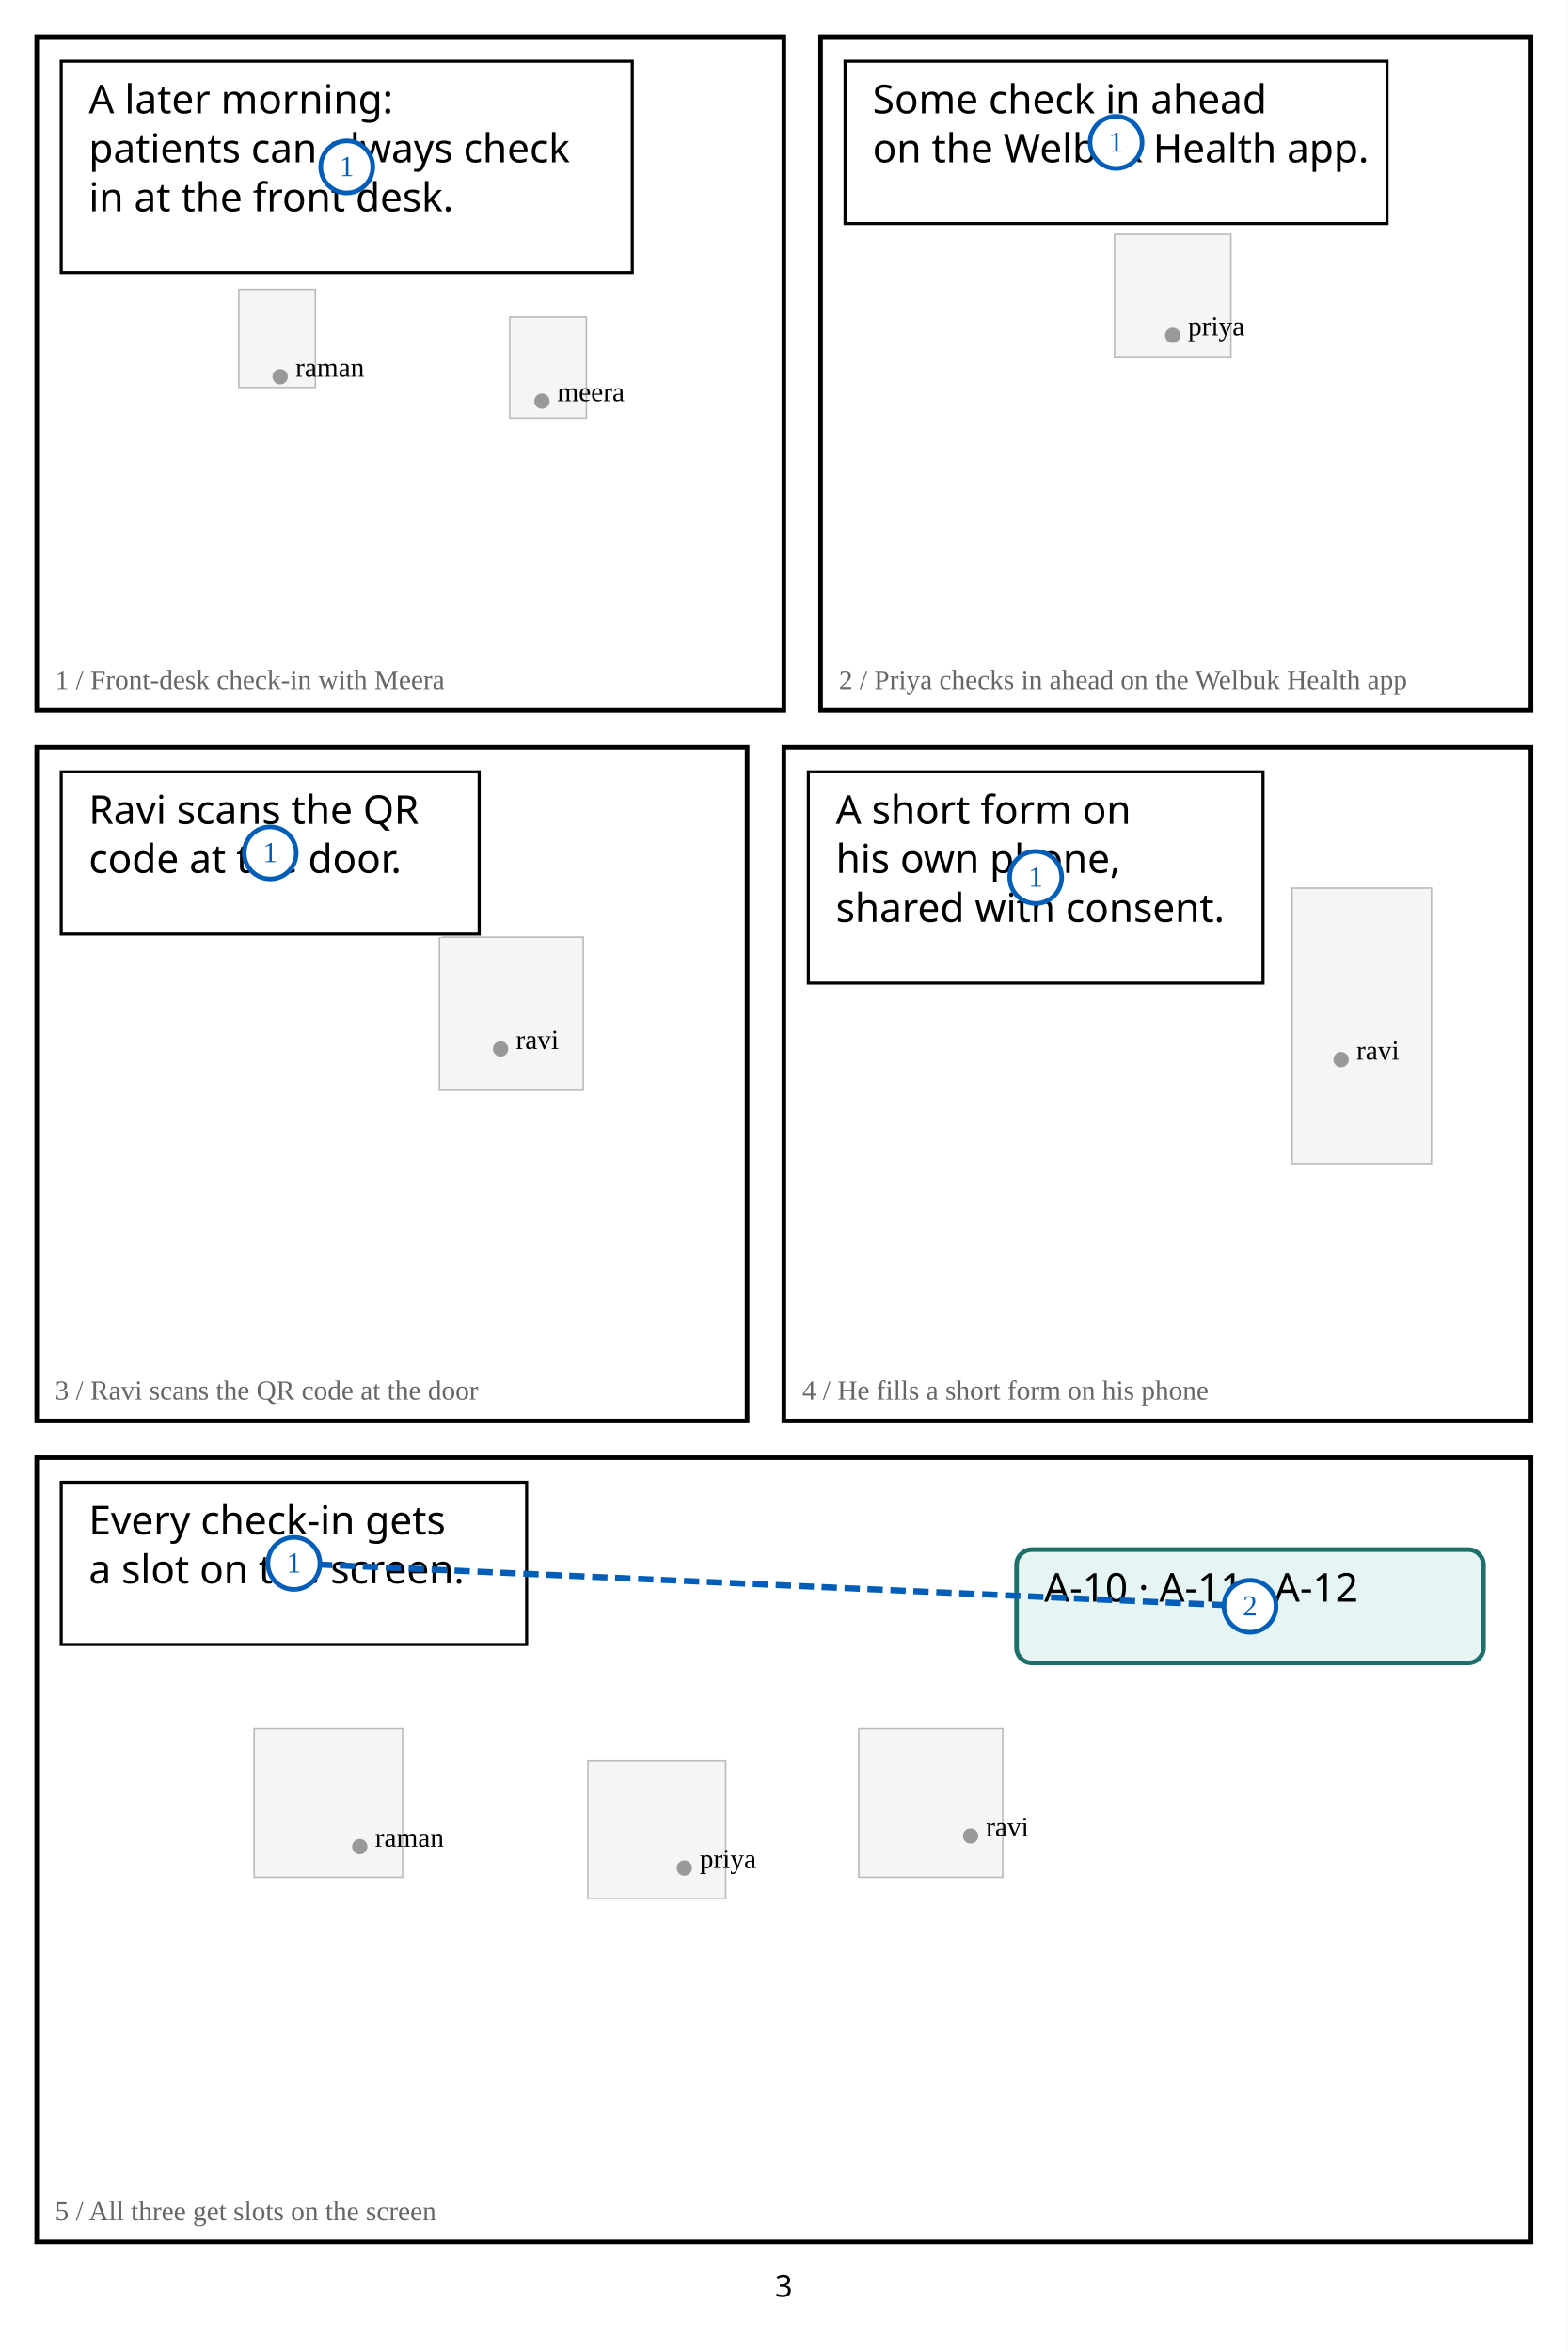
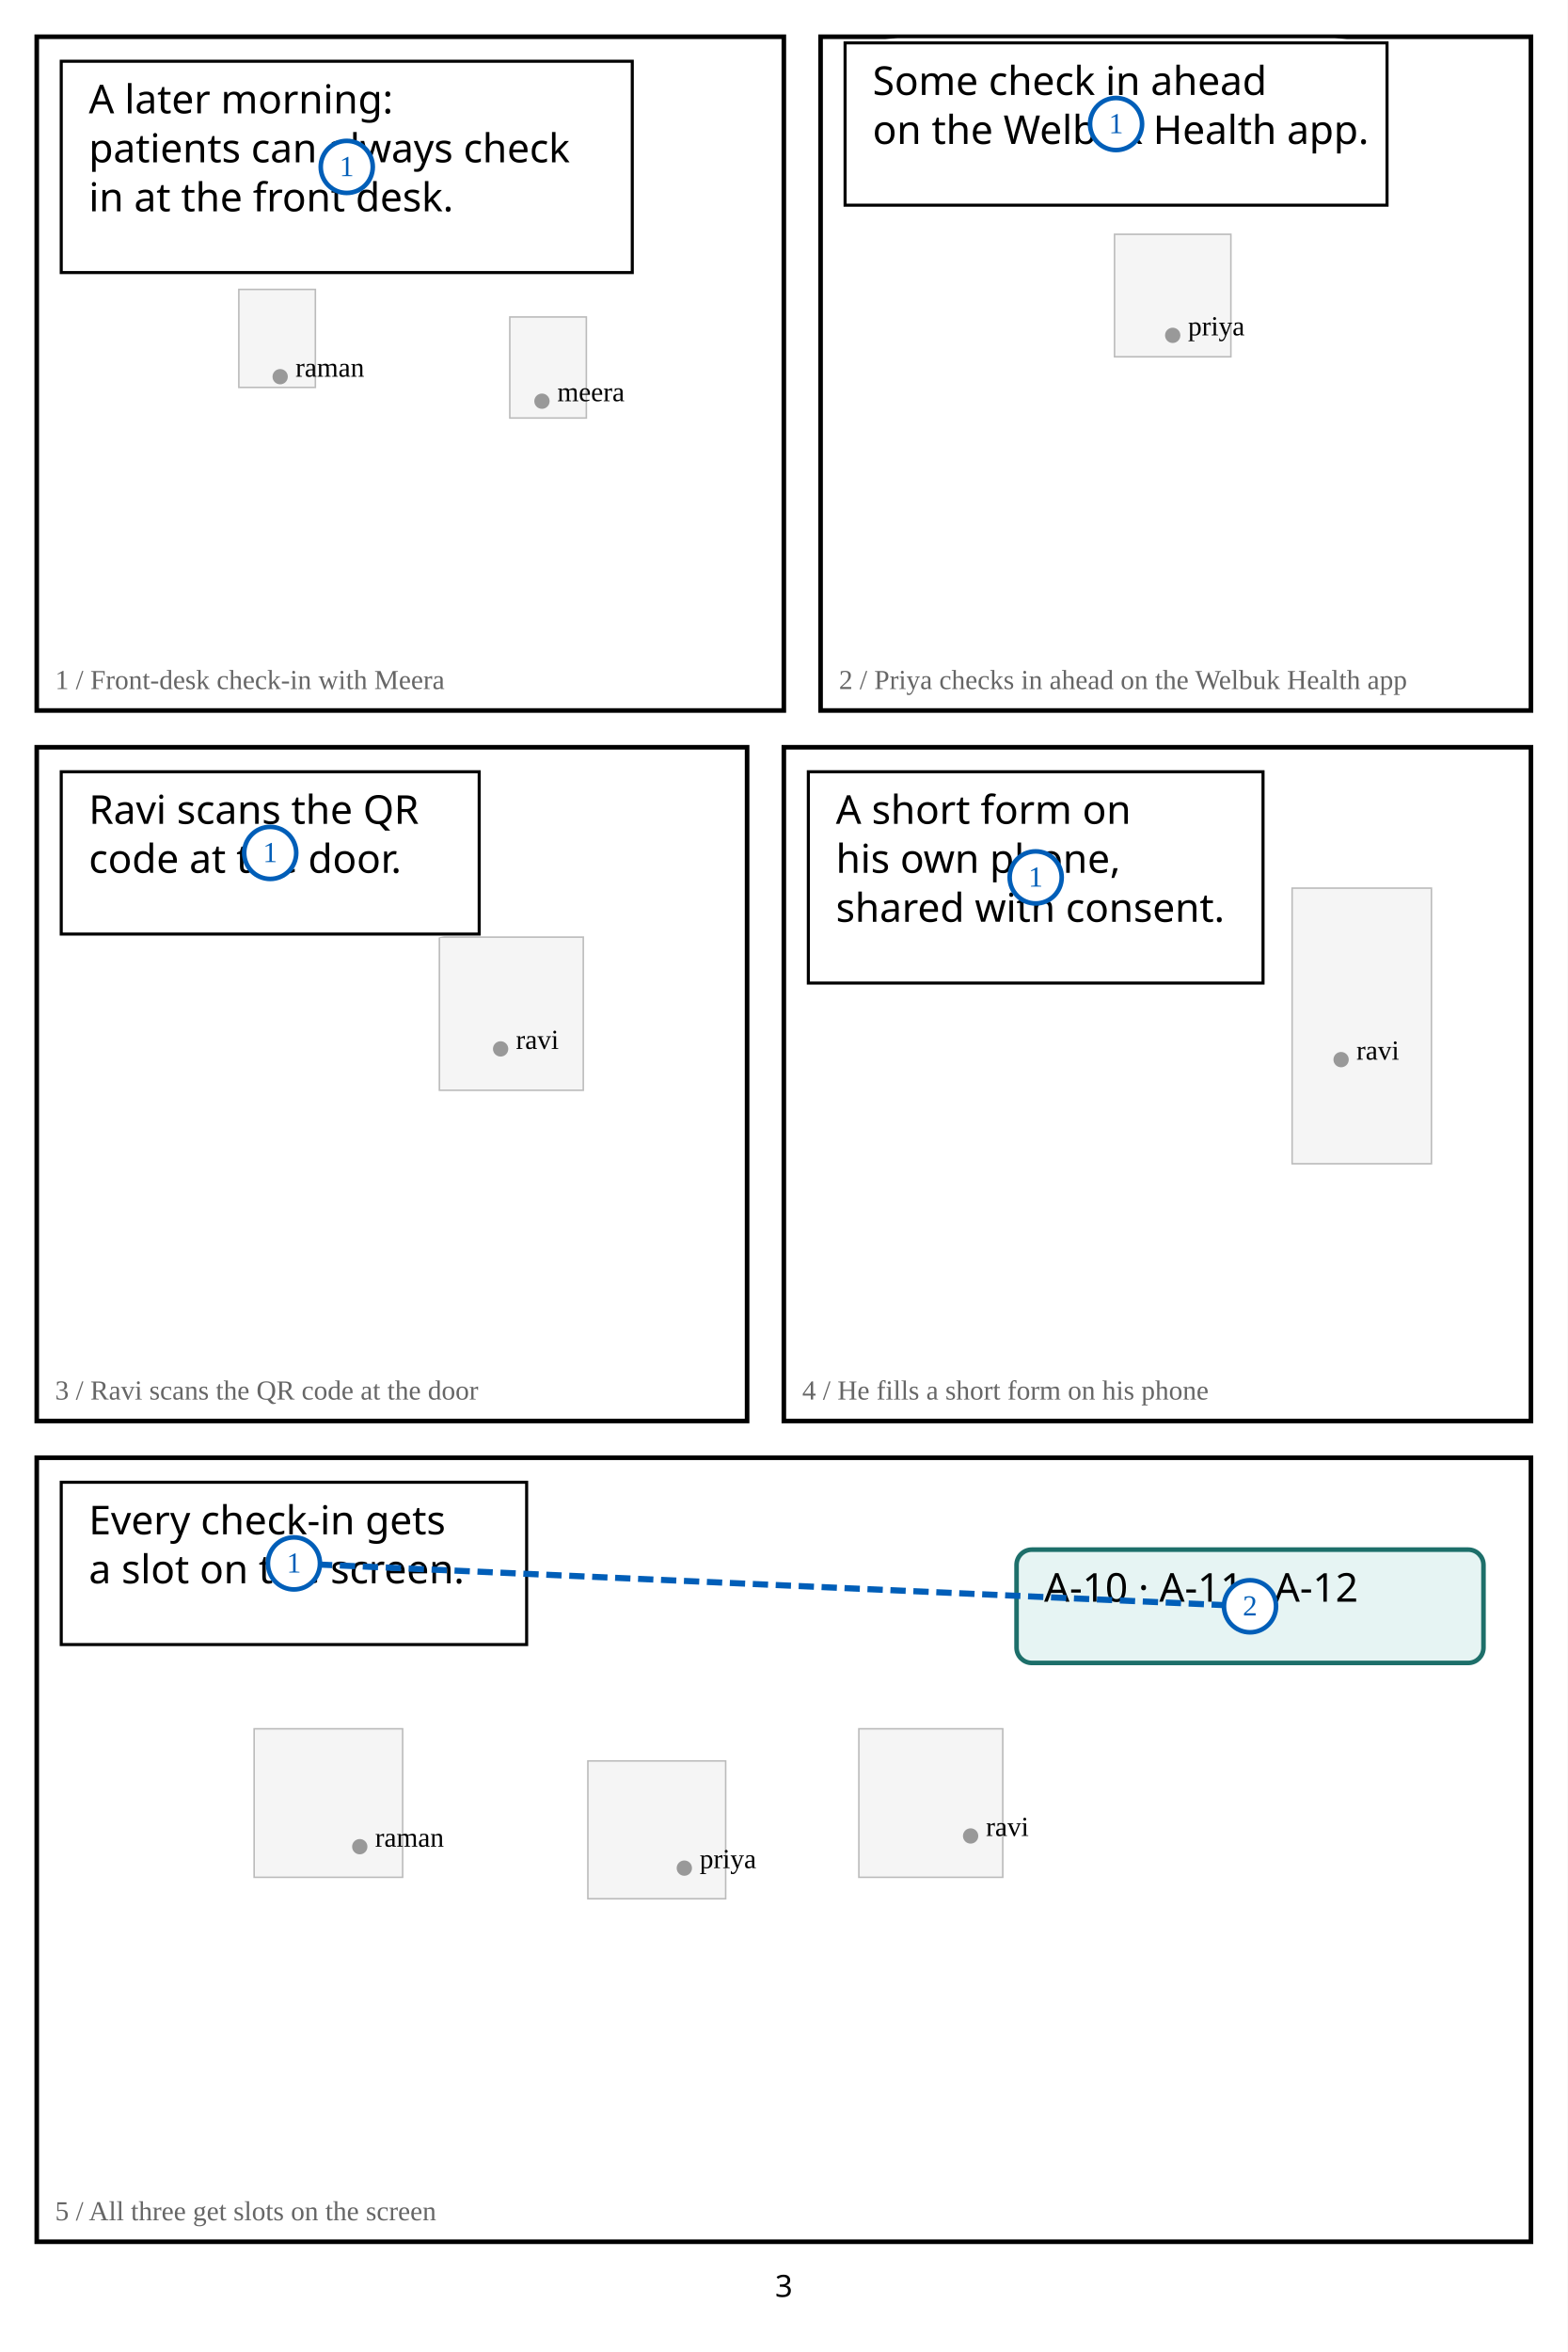
<svg xmlns="http://www.w3.org/2000/svg" width="1024" height="1536" viewBox="0 0 1024 1536">
  <rect width="1024" height="1536" fill="white" />
  <rect x="156" y="189" width="50" height="64" fill="#f5f5f5" stroke="#bbb" />
  <circle cx="183" cy="246" r="5" fill="#999" />
  <text x="193" y="246" font-size="18">raman</text>
  <rect x="333" y="207" width="50" height="66" fill="#f5f5f5" stroke="#bbb" />
  <circle cx="354" cy="262" r="5" fill="#999" />
  <text x="364" y="262" font-size="18">meera</text>
  <rect x="24" y="24" width="488" height="440" fill="none" stroke="black" stroke-width="3" />
  <rect x="40" y="40" width="373" height="138" rx="34" fill="white" stroke="white" stroke-width="6" />
  <rect x="40" y="40" width="373" height="138" fill="white" stroke="black" stroke-width="2" />
  <text x="58" y="74" font-family="Meiryo,MS Gothic,sans-serif" font-size="26" fill="black">A later morning: </text>
  <text x="58" y="106" font-family="Meiryo,MS Gothic,sans-serif" font-size="26" fill="black">patients can always check </text>
  <text x="58" y="138" font-family="Meiryo,MS Gothic,sans-serif" font-size="26" fill="black">in at the front desk.</text>
  <text x="36" y="450" font-size="18" fill="#666">1 / Front-desk check-in with Meera</text>
  <rect x="728" y="153" width="76" height="80" fill="#f5f5f5" stroke="#bbb" />
  <circle cx="766" cy="219" r="5" fill="#999" />
  <text x="776" y="219" font-size="18">priya</text>
  <rect x="536" y="24" width="464" height="440" fill="none" stroke="black" stroke-width="3" />
-   <rect x="552" y="40" width="354" height="106" rx="34" fill="white" stroke="white" stroke-width="6" />
-   <rect x="552" y="40" width="354" height="106" fill="white" stroke="black" stroke-width="2" />
-   <text x="570" y="74" font-family="Meiryo,MS Gothic,sans-serif" font-size="26" fill="black">Some check in ahead </text>
-   <text x="570" y="106" font-family="Meiryo,MS Gothic,sans-serif" font-size="26" fill="black">on the Welbuk Health app.</text>
+   <rect x="552" y="28" width="354" height="106" rx="34" fill="white" stroke="white" stroke-width="6" />
+   <rect x="552" y="28" width="354" height="106" fill="white" stroke="black" stroke-width="2" />
+   <text x="570" y="62" font-family="Meiryo,MS Gothic,sans-serif" font-size="26" fill="black">Some check in ahead </text>
+   <text x="570" y="94" font-family="Meiryo,MS Gothic,sans-serif" font-size="26" fill="black">on the Welbuk Health app.</text>
  <text x="548" y="450" font-size="18" fill="#666">2 / Priya checks in ahead on the Welbuk Health app</text>
  <rect x="287" y="612" width="94" height="100" fill="#f5f5f5" stroke="#bbb" />
  <circle cx="327" cy="685" r="5" fill="#999" />
  <text x="337" y="685" font-size="18">ravi</text>
  <rect x="24" y="488" width="464" height="440" fill="none" stroke="black" stroke-width="3" />
  <rect x="40" y="504" width="273" height="106" rx="34" fill="white" stroke="white" stroke-width="6" />
  <rect x="40" y="504" width="273" height="106" fill="white" stroke="black" stroke-width="2" />
  <text x="58" y="538" font-family="Meiryo,MS Gothic,sans-serif" font-size="26" fill="black">Ravi scans the QR </text>
  <text x="58" y="570" font-family="Meiryo,MS Gothic,sans-serif" font-size="26" fill="black">code at the door.</text>
  <text x="36" y="914" font-size="18" fill="#666">3 / Ravi scans the QR code at the door</text>
  <rect x="844" y="580" width="91" height="180" fill="#f5f5f5" stroke="#bbb" />
  <circle cx="876" cy="692" r="5" fill="#999" />
  <text x="886" y="692" font-size="18">ravi</text>
  <rect x="512" y="488" width="488" height="440" fill="none" stroke="black" stroke-width="3" />
  <rect x="528" y="504" width="297" height="138" rx="34" fill="white" stroke="white" stroke-width="6" />
  <rect x="528" y="504" width="297" height="138" fill="white" stroke="black" stroke-width="2" />
  <text x="546" y="538" font-family="Meiryo,MS Gothic,sans-serif" font-size="26" fill="black">A short form on </text>
  <text x="546" y="570" font-family="Meiryo,MS Gothic,sans-serif" font-size="26" fill="black">his own phone, </text>
  <text x="546" y="602" font-family="Meiryo,MS Gothic,sans-serif" font-size="26" fill="black">shared with consent.</text>
  <text x="524" y="914" font-size="18" fill="#666">4 / He fills a short form on his phone</text>
  <rect x="166" y="1129" width="97" height="97" fill="#f5f5f5" stroke="#bbb" />
  <circle cx="235" cy="1206" r="5" fill="#999" />
  <text x="245" y="1206" font-size="18">raman</text>
  <rect x="384" y="1150" width="90" height="90" fill="#f5f5f5" stroke="#bbb" />
  <circle cx="447" cy="1220" r="5" fill="#999" />
  <text x="457" y="1220" font-size="18">priya</text>
  <rect x="561" y="1129" width="94" height="97" fill="#f5f5f5" stroke="#bbb" />
  <circle cx="634" cy="1199" r="5" fill="#999" />
  <text x="644" y="1199" font-size="18">ravi</text>
  <rect x="24" y="952" width="976" height="512" fill="none" stroke="black" stroke-width="3" />
  <rect x="40" y="968" width="304" height="106" rx="34" fill="white" stroke="white" stroke-width="6" />
  <rect x="664" y="1012" width="305" height="74" rx="34" fill="white" stroke="white" stroke-width="6" />
  <rect x="40" y="968" width="304" height="106" fill="white" stroke="black" stroke-width="2" />
  <text x="58" y="1002" font-family="Meiryo,MS Gothic,sans-serif" font-size="26" fill="black">Every check-in gets </text>
  <text x="58" y="1034" font-family="Meiryo,MS Gothic,sans-serif" font-size="26" fill="black">a slot on the screen.</text>
  <rect x="664" y="1012" width="305" height="74" rx="10" fill="#e6f4f3" stroke="#1d6f6a" stroke-width="3" />
  <text x="682" y="1046" font-family="Meiryo,MS Gothic,sans-serif" font-size="26" fill="black">A-10 · A-11 · A-12</text>
  <text x="36" y="1450" font-size="18" fill="#666">5 / All three get slots on the screen</text>
  <text x="512" y="1500" text-anchor="middle" font-family="sans-serif" font-size="20">3</text>
  <circle cx="226.5" cy="109" r="17" fill="white" stroke="#005eb8" stroke-width="3" />
  <text x="226.5" y="115" text-anchor="middle" font-size="19" fill="#005eb8">1</text>
-   <circle cx="729" cy="93" r="17" fill="white" stroke="#005eb8" stroke-width="3" />
-   <text x="729" y="99" text-anchor="middle" font-size="19" fill="#005eb8">1</text>
+   <circle cx="729" cy="81" r="17" fill="white" stroke="#005eb8" stroke-width="3" />
+   <text x="729" y="87" text-anchor="middle" font-size="19" fill="#005eb8">1</text>
  <circle cx="176.5" cy="557" r="17" fill="white" stroke="#005eb8" stroke-width="3" />
  <text x="176.5" y="563" text-anchor="middle" font-size="19" fill="#005eb8">1</text>
  <circle cx="676.5" cy="573" r="17" fill="white" stroke="#005eb8" stroke-width="3" />
  <text x="676.5" y="579" text-anchor="middle" font-size="19" fill="#005eb8">1</text>
  <polyline points="192,1021 816.5,1049" fill="none" stroke="#005eb8" stroke-width="4" stroke-dasharray="10 5" />
  <circle cx="192" cy="1021" r="17" fill="white" stroke="#005eb8" stroke-width="3" />
  <text x="192" y="1027" text-anchor="middle" font-size="19" fill="#005eb8">1</text>
  <circle cx="816.5" cy="1049" r="17" fill="white" stroke="#005eb8" stroke-width="3" />
  <text x="816.5" y="1055" text-anchor="middle" font-size="19" fill="#005eb8">2</text>
</svg>
